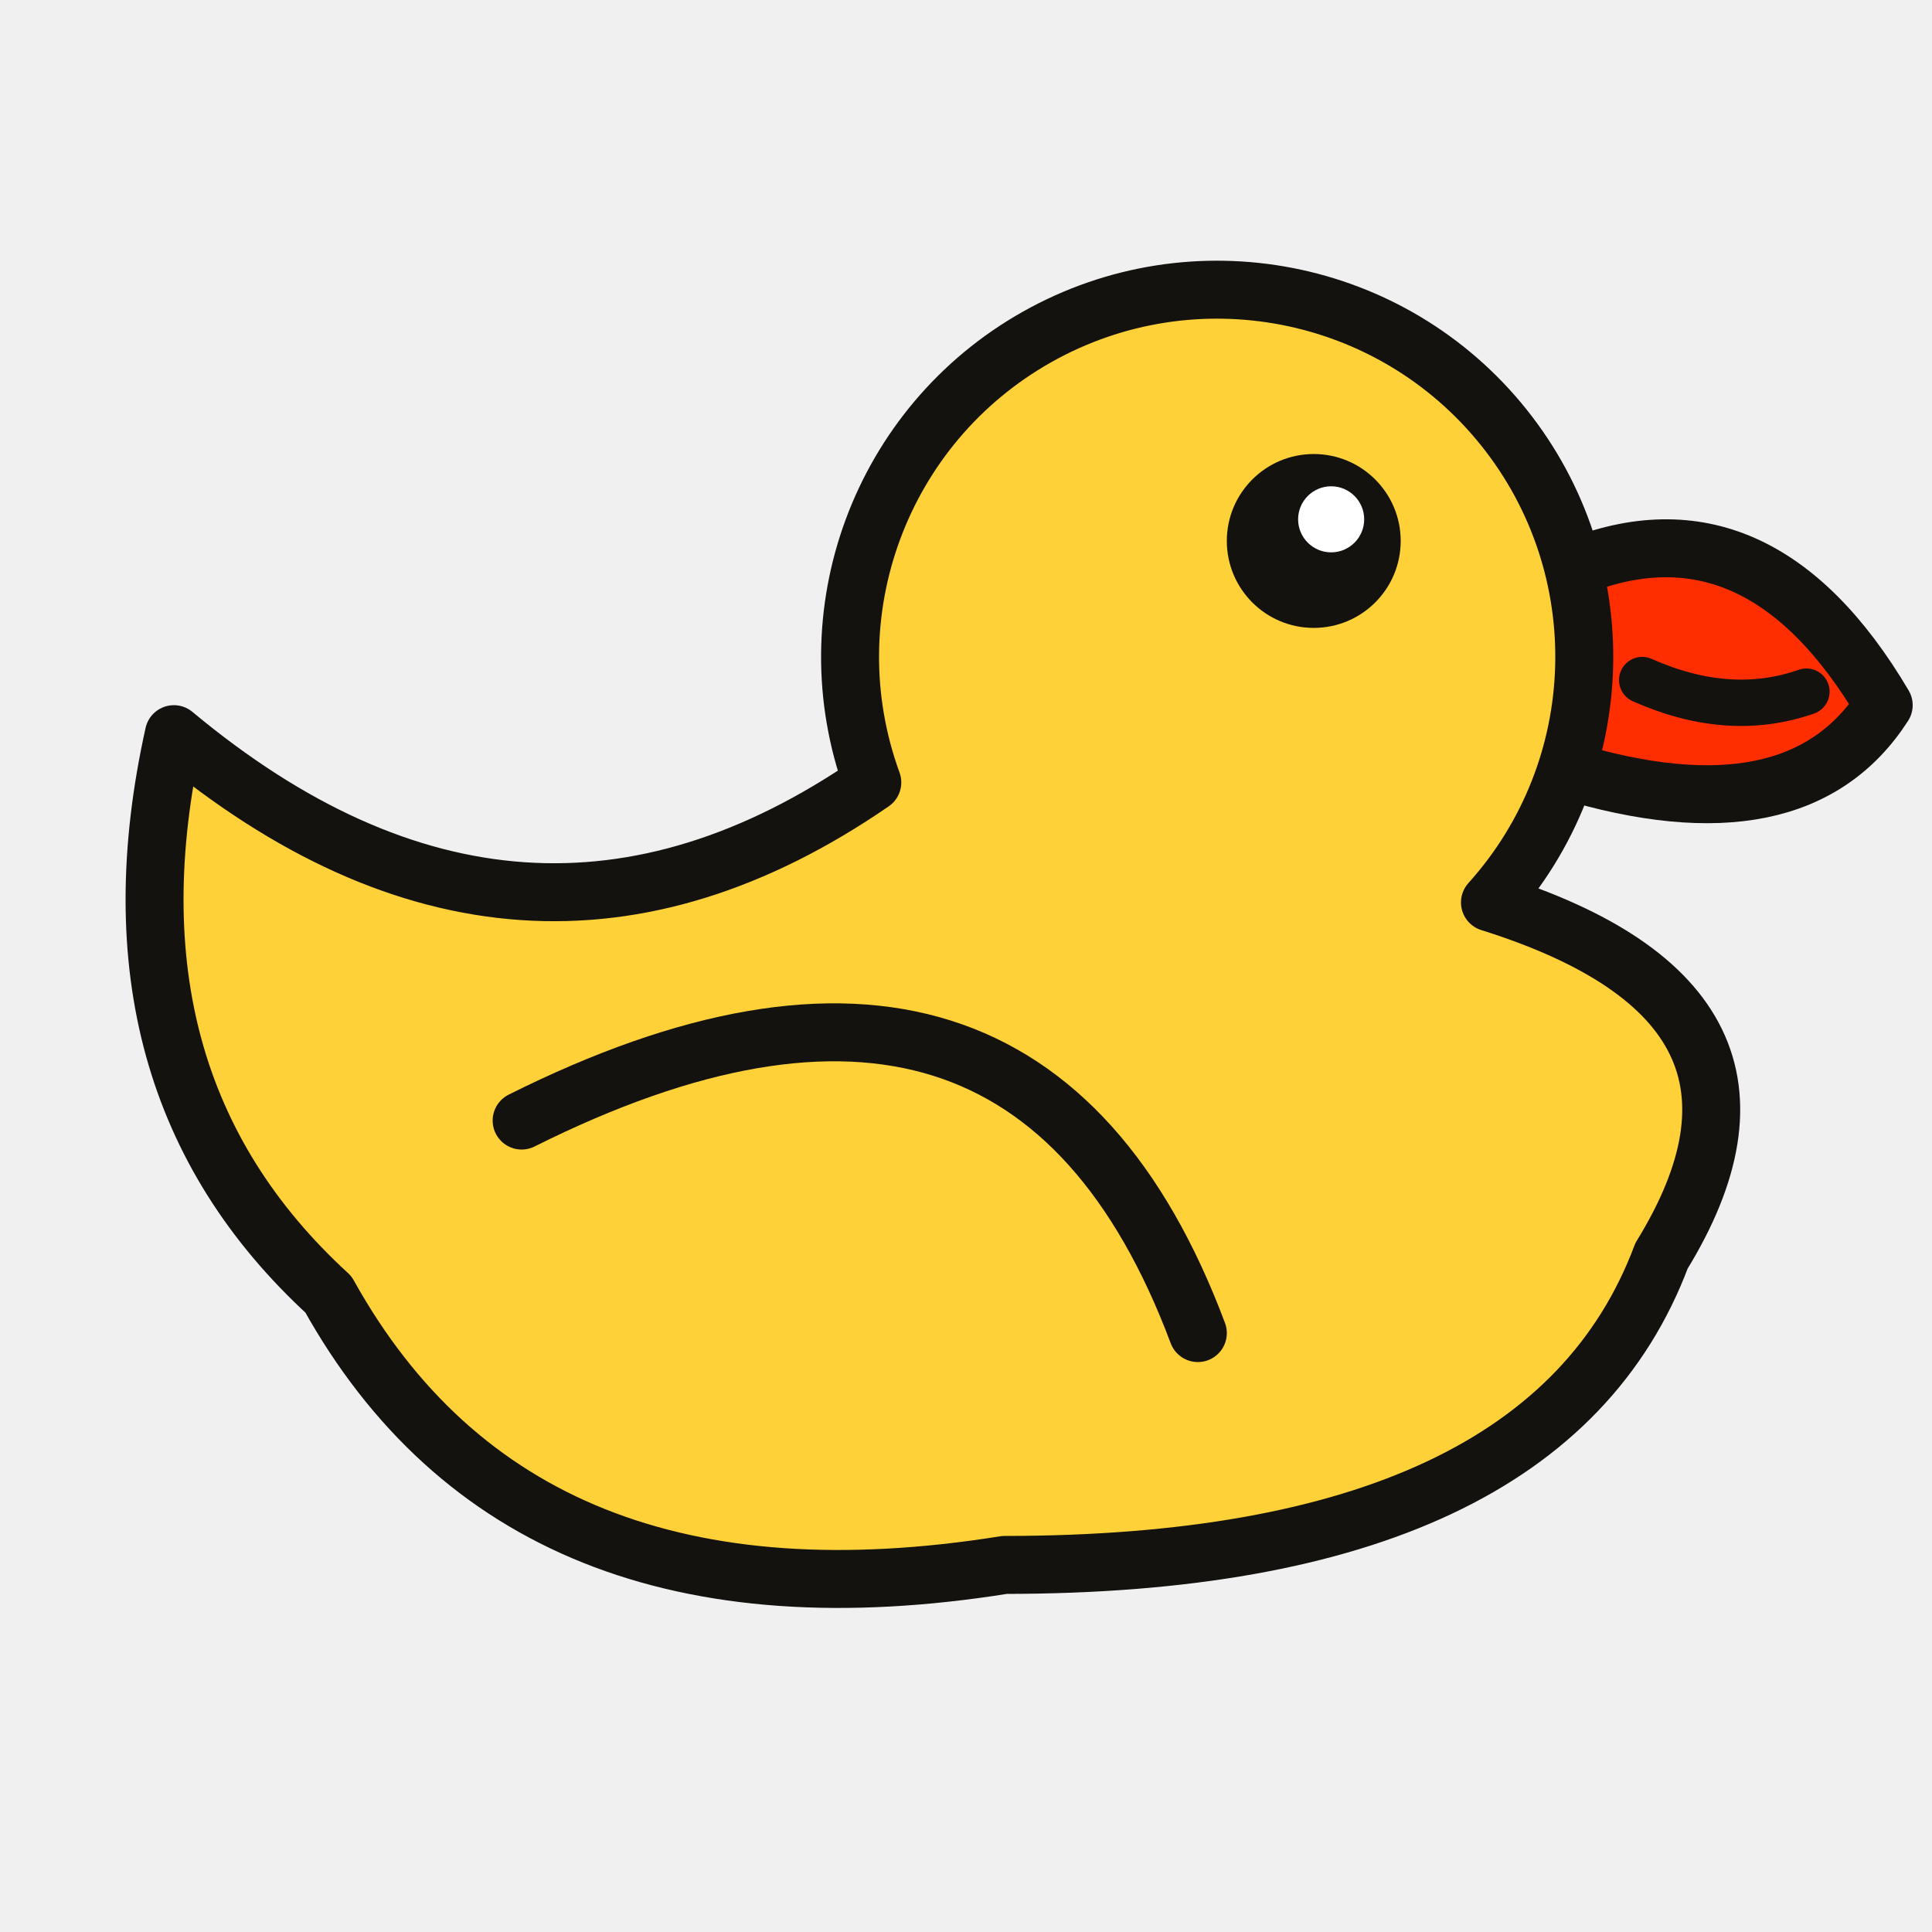
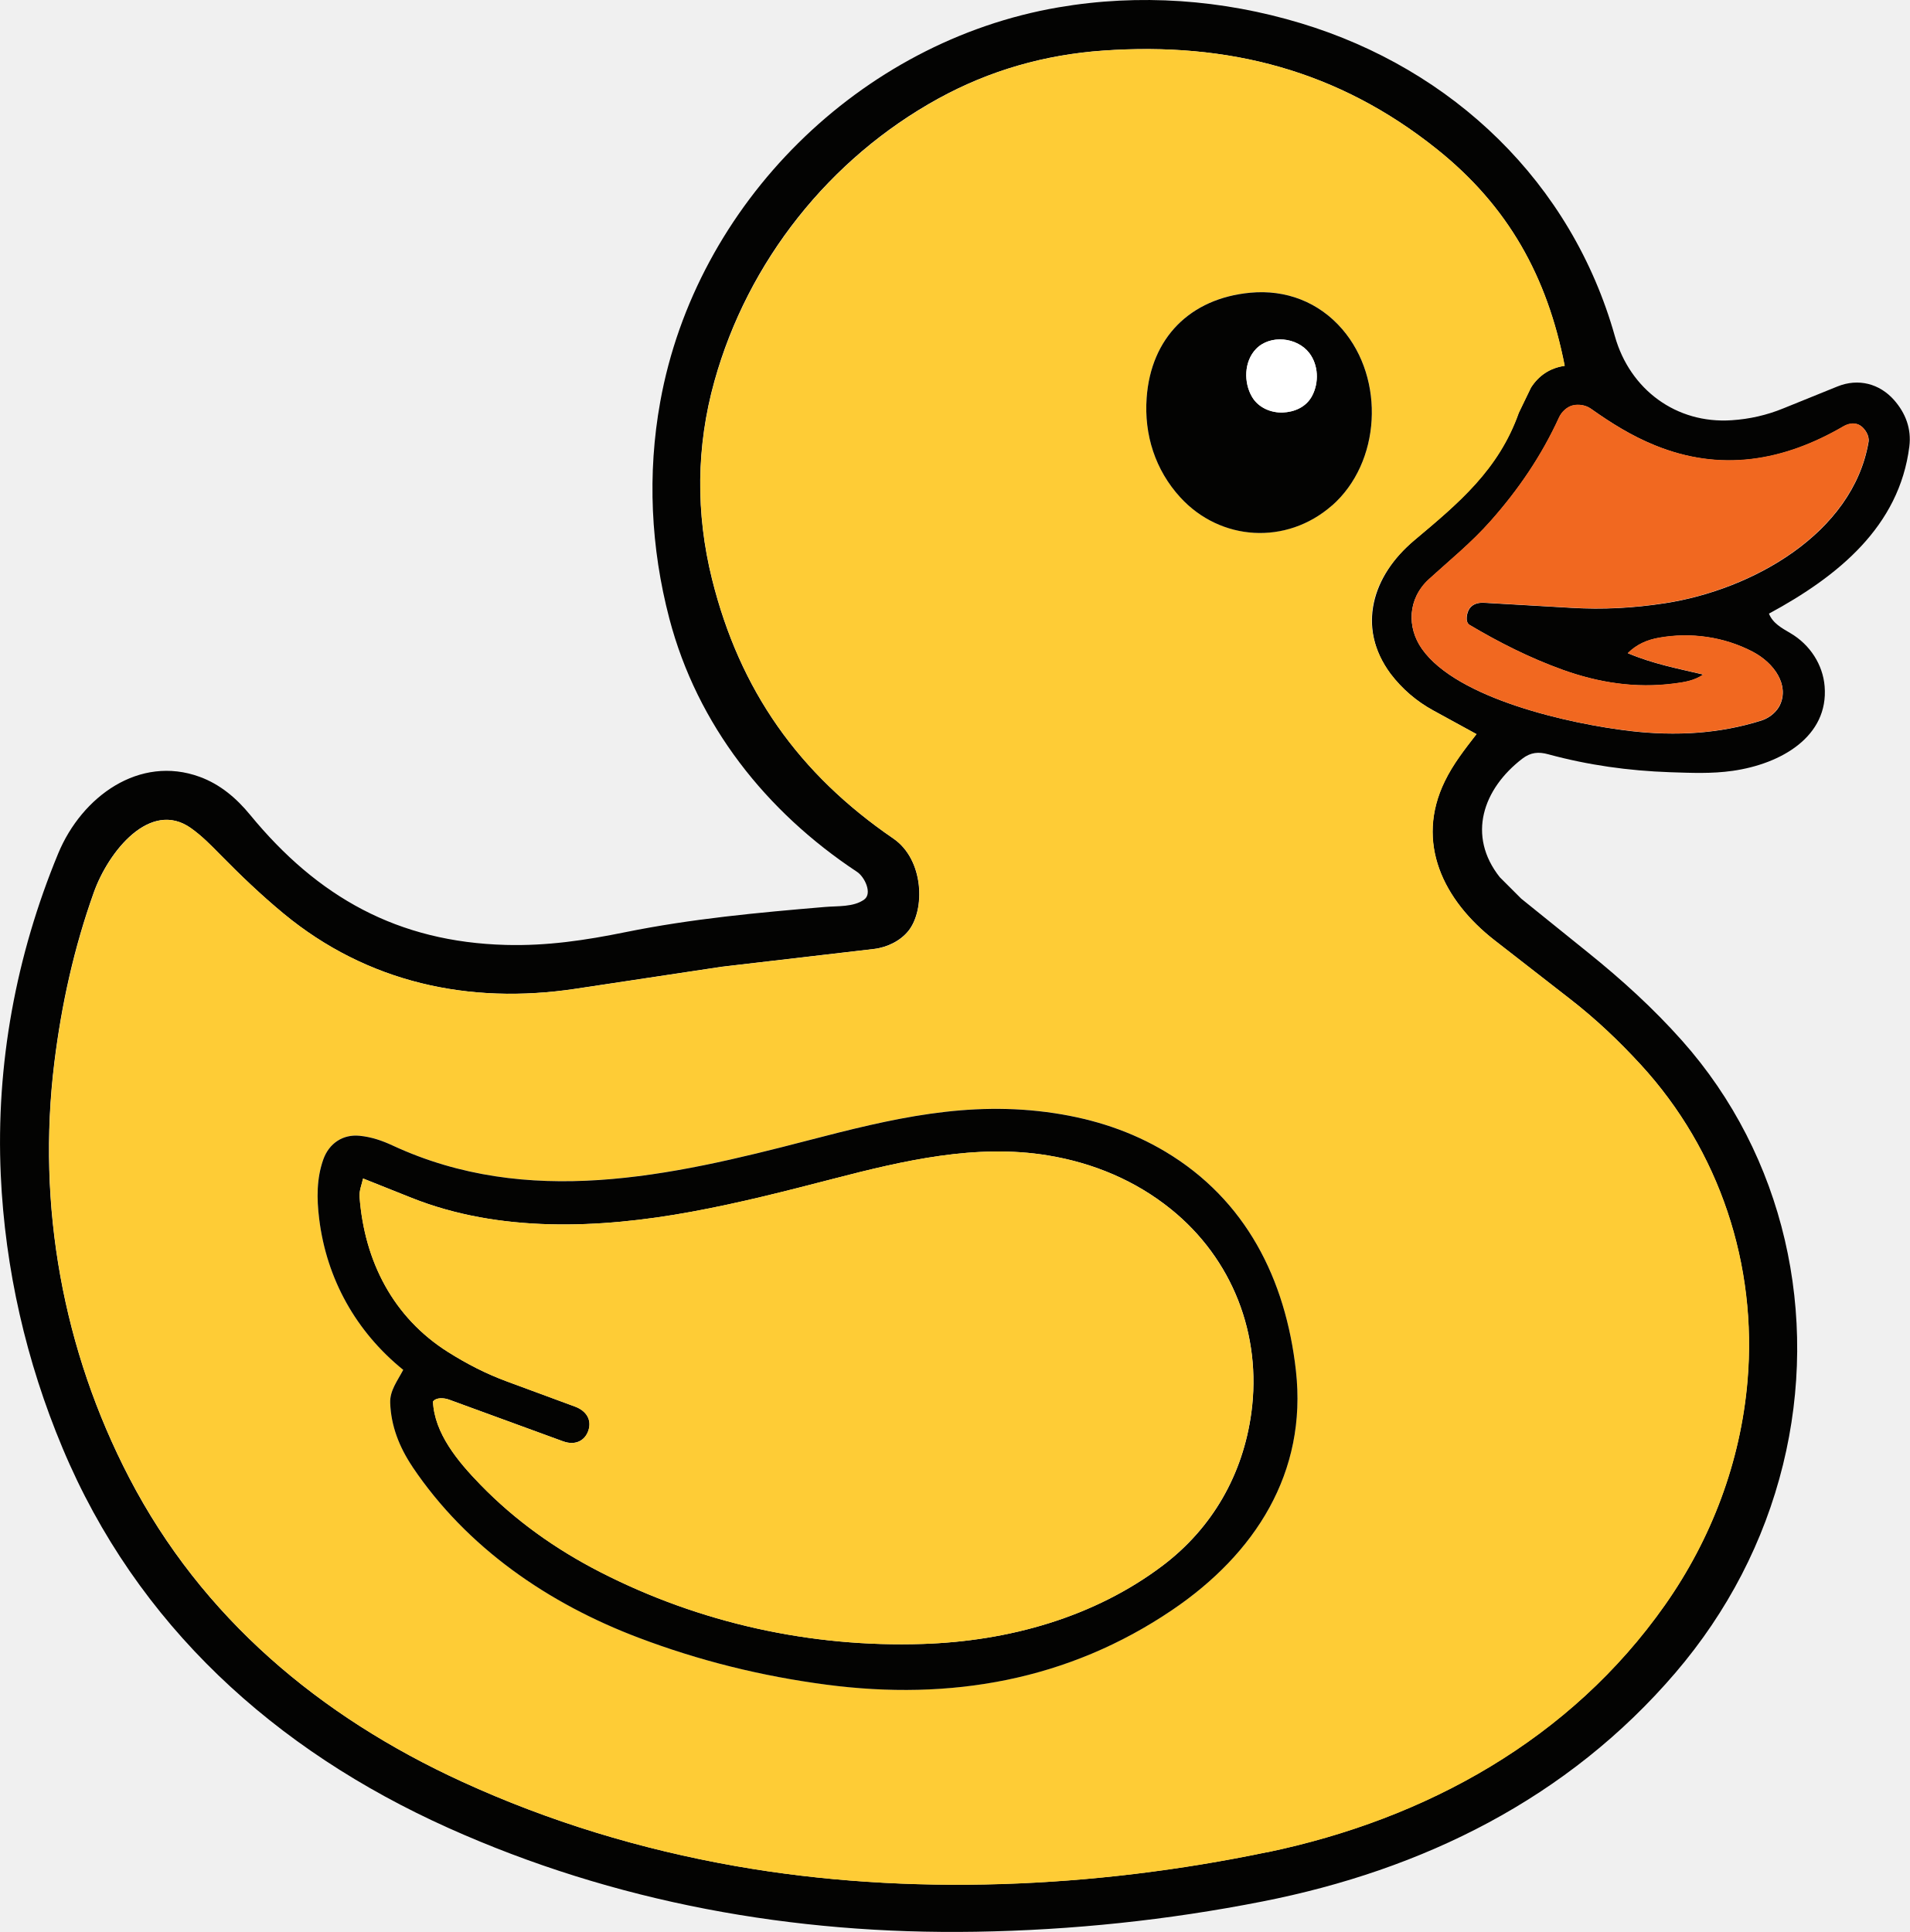
- <svg xmlns="http://www.w3.org/2000/svg" viewBox="0 0 100 100">
-   <path d="M 81.44 29.40 Q 91.00 25.50 97.50 36.50 Q 93.00 43.50 81.07 39.87 Z" fill="#FF2E00" stroke="#14120F" stroke-width="3.0" stroke-linejoin="round" />
-   <path d="M 9.00 38.00 Q 5.00 56.00 17.00 67.00 Q 27.00 85.00 52.00 81.00 Q 80.00 81.00 86.00 65.00 Q 94.00 52.00 77.12 46.71 A 19.00 19.00 0 1 0 45.15 40.50 Q 27.00 53.00 9.00 38.00 Z" fill="#FFD138" stroke="#14120F" stroke-width="3.0" stroke-linejoin="round" />
-   <path d="M 85.00 35.20 Q 89.50 37.20 93.50 35.80" fill="none" stroke="#14120F" stroke-width="2.4" stroke-linecap="round" />
-   <path d="M 27.00 58.00 Q 53.00 45.00 62.00 69.00" fill="none" stroke="#14120F" stroke-width="3.0" stroke-linecap="round" />
-   <circle cx="68.00" cy="28.00" r="4.5" fill="#14120F" />
-   <circle cx="68.90" cy="26.88" r="1.71" fill="#FFFFFF" />
+ <svg xmlns="http://www.w3.org/2000/svg" id="Layer_2" data-name="Layer 2" viewBox="0 0 224.31 226.97">
+   <defs>
+     <style>
+       .cls-1 {
+         fill: #fecc36;
+       }
+ 
+       .cls-2 {
+         fill: #030302;
+       }
+ 
+       .cls-3 {
+         fill: #fff;
+       }
+ 
+       .cls-4 {
+         fill: #f16820;
+       }
+     </style>
+   </defs>
+   <g id="Layer_1-2" data-name="Layer 1">
+     <g>
+       <path class="cls-2" d="M196.79,196.51c-12.65,14.79-29.67,23.17-48.54,26.88-11.13,2.19-22.28,3.36-33.64,3.55-21.43.35-42.43-3.43-61.96-12.2-20.37-9.15-36.61-23.84-45.31-44.64C3.08,159.94.59,149.09.09,138.03c-.59-13,1.8-25.8,6.74-37.75,2.79-6.74,9.56-11.6,16.62-9.02,2.41.88,4.31,2.5,5.93,4.47,7.92,9.65,17.32,14.94,30.04,15.28,4.81.13,9.33-.54,14.04-1.5,7.79-1.58,15.51-2.29,23.43-2.96,1.5-.13,3.36.03,4.61-.87.99-.71.06-2.66-.83-3.25-10.69-7.07-18.77-17.26-22.05-29.75-2.18-8.31-2.61-17-1.07-25.49C81.75,23.93,101,4.87,124.29.87c9.54-1.64,19.27-.93,28.5,1.86,17.88,5.4,31.81,18.74,36.89,36.79,1.76,6.23,7.19,10.29,13.71,9.85,2.11-.14,4.1-.59,6.06-1.39l6.37-2.58c2.45-.99,4.94-.33,6.64,1.59,1.35,1.53,2.06,3.37,1.8,5.46-1.18,9.4-8.37,15.25-16.49,19.64.46,1.14,1.5,1.69,2.5,2.28,2.35,1.37,3.84,3.75,4.04,6.26.48,5.89-5.1,9.12-10.82,9.93-2.46.35-4.82.24-7.33.16-4.89-.17-9.61-.83-14.32-2.11-1.13-.31-2.05-.24-3.04.52-4.62,3.55-6.52,9.04-2.64,13.93l2.51,2.51,7.86,6.34c3.97,3.2,7.63,6.52,11.03,10.34,12.04,13.54,16.19,32.25,11.86,49.83-2.22,9.02-6.53,17.3-12.63,24.43ZM148.82,217.6c18.72-3.91,35.64-13.29,46.72-29.04,5.49-7.8,8.89-16.82,9.7-26.33,1.17-13.65-3.29-27.08-12.52-37.14-2.6-2.83-5.27-5.36-8.29-7.71l-8.88-6.91c-6.03-4.69-9.37-11.48-5.86-18.7.98-2.02,2.28-3.67,3.72-5.53l-5.06-2.77c-1.99-1.09-3.67-2.53-5.04-4.33-3.99-5.42-2.14-11.53,2.84-15.71s9.86-8.24,12.23-14.94l1.43-2.96c.89-1.38,2.18-2.3,3.96-2.56-2.04-10.48-6.62-18.75-15.02-25.46-11.54-9.23-24.45-12.6-39.18-11.57-6.85.48-13.31,2.32-19.35,5.63-12.79,7.03-22.39,19.13-26.31,33.2-2.15,7.69-2.2,15.54-.29,23.24,3.26,13.11,10.21,22.9,21.29,30.49,3.63,2.48,3.77,8.38,1.78,10.86-.93,1.16-2.47,1.93-4.04,2.12l-17.88,2.09-17.19,2.59c-12.53,1.89-24.47-.74-34.26-8.82-2.67-2.21-5.04-4.48-7.46-6.94-1.11-1.13-2.18-2.22-3.46-3.13-4.75-3.35-9.66,2.72-11.39,7.58-2.31,6.47-3.78,13.09-4.63,19.97-2.07,16.81,1,33.79,8.8,48.8,8.54,16.43,22.36,28.02,39.09,35.69,10.23,4.69,20.96,7.94,32.07,9.9,20.41,3.6,42.23,2.6,62.46-1.62ZM200.09,79.24c-1.11.75-2.25.91-3.49,1.07-4.46.58-8.81-.09-13.06-1.62-3.85-1.39-7.4-3.18-10.91-5.26-.63-.37-.31-1.56,0-1.97.39-.51.99-.69,1.75-.64l10.19.59c3.73.22,7.27.03,10.99-.54,10.26-1.58,22.07-8.2,23.91-18.94.13-.78-.45-1.57-.92-1.9-.56-.39-1.34-.33-2,.05-7.09,4.14-14.46,5.4-22.2,2.23-2.74-1.12-5.1-2.6-7.49-4.29-.62-.44-1.5-.56-2.18-.37-.59.16-1.24.7-1.56,1.41-2.05,4.48-4.75,8.45-8.02,12.14-2.27,2.57-4.8,4.6-7.28,6.87s-2.6,5.62-.8,8.17c4.12,5.85,17.31,8.81,24.55,9.65,5.24.6,10.38.32,15.32-1.24,1.06-.34,1.85-1.12,2.18-1.83,1.08-2.32-.62-4.89-3.2-6.25-3.37-1.76-7.27-2.31-11.02-1.64-1.37.24-2.6.76-3.65,1.81,2.92,1.24,5.81,1.79,8.91,2.52Z" />
+       <path class="cls-1" d="M148.82,217.6c-20.23,4.22-42.05,5.22-62.46,1.62-11.11-1.96-21.83-5.21-32.07-9.9-16.73-7.66-30.54-19.26-39.09-35.69-7.81-15.01-10.87-31.99-8.8-48.8.85-6.88,2.33-13.5,4.63-19.97,1.73-4.86,6.64-10.93,11.39-7.58,1.28.9,2.35,1.99,3.46,3.13,2.42,2.46,4.79,4.73,7.46,6.94,9.79,8.08,21.73,10.71,34.26,8.82l17.19-2.59,17.88-2.09c1.58-.18,3.11-.96,4.04-2.12,1.99-2.48,1.85-8.38-1.78-10.86-11.09-7.59-18.03-17.38-21.29-30.49-1.92-7.7-1.86-15.55.29-23.24,3.93-14.07,13.52-26.16,26.31-33.2,6.03-3.32,12.5-5.15,19.35-5.63,14.73-1.04,27.63,2.34,39.18,11.57,8.39,6.71,12.97,14.98,15.02,25.46-1.78.26-3.08,1.18-3.96,2.56l-1.43,2.96c-2.37,6.7-7.02,10.57-12.23,14.94s-6.83,10.29-2.84,15.71c1.37,1.8,3.04,3.24,5.04,4.33l5.06,2.77c-1.44,1.86-2.74,3.52-3.72,5.53-3.52,7.21-.17,14.01,5.86,18.7l8.88,6.91c3.02,2.35,5.69,4.88,8.29,7.71,9.23,10.06,13.69,23.49,12.52,37.14-.82,9.51-4.22,18.53-9.7,26.33-11.08,15.76-28,25.14-46.72,29.04ZM156.44,59.39c5.76-5.05,6.29-14.86,1.21-20.73-2.75-3.19-6.63-4.68-10.82-4.28-7.05.67-11.64,5.31-12.15,12.33-.32,4.36,1.02,8.51,3.95,11.71,4.7,5.14,12.46,5.65,17.81.96ZM48.45,172.32c6.4,9.51,15.96,16.05,26.56,20.07,7.14,2.71,14.43,4.51,22.02,5.51,14.62,1.93,28.46-.5,40.68-8.79,9.7-6.58,15.85-16.09,14.5-28.11-1.21-10.77-5.89-20.06-15.31-25.7-4.03-2.41-8.36-3.82-13.03-4.53-10.17-1.54-19.17.65-28.94,3.19-16.31,4.25-32.93,7.97-48.82.6-1.27-.59-2.49-1-3.87-1.14-1.98-.2-3.59.9-4.26,2.76-.81,2.26-.79,4.59-.49,7.01.87,7.05,4.33,13.25,9.87,17.73-.69,1.31-1.58,2.44-1.53,3.87.09,2.69,1.05,5.18,2.62,7.52Z" />
+       <path class="cls-4" d="M200.09,79.24c-3.09-.73-5.98-1.27-8.91-2.52,1.06-1.05,2.28-1.56,3.65-1.81,3.76-.67,7.65-.12,11.02,1.64,2.58,1.35,4.28,3.92,3.2,6.25-.33.71-1.12,1.5-2.18,1.83-4.94,1.57-10.08,1.85-15.32,1.24-7.24-.83-20.43-3.79-24.55-9.65-1.8-2.55-1.6-5.98.8-8.17s5.01-4.3,7.28-6.87c3.27-3.69,5.97-7.66,8.02-12.14.32-.71.97-1.25,1.56-1.41.68-.19,1.56-.07,2.18.37,2.39,1.69,4.75,3.17,7.49,4.29,7.74,3.16,15.11,1.9,22.2-2.23.66-.39,1.44-.45,2-.05.47.33,1.05,1.12.92,1.9-1.84,10.74-13.65,17.36-23.91,18.94-3.71.57-7.25.76-10.99.54l-10.19-.59c-.76-.04-1.36.14-1.75.64-.31.4-.63,1.59,0,1.97,3.51,2.08,7.06,3.87,10.91,5.26,4.25,1.53,8.6,2.2,13.06,1.62,1.24-.16,2.38-.32,3.49-1.07Z" />
+       <path class="cls-2" d="M48.45,172.32c-1.57-2.34-2.53-4.83-2.62-7.52-.05-1.43.84-2.56,1.53-3.87-5.54-4.48-9-10.68-9.87-17.73-.3-2.42-.31-4.76.49-7.01.67-1.86,2.28-2.96,4.26-2.76,1.38.14,2.6.55,3.87,1.14,15.89,7.37,32.51,3.65,48.82-.6,9.77-2.54,18.77-4.73,28.94-3.19,4.66.71,9,2.12,13.03,4.53,9.42,5.64,14.1,14.93,15.31,25.7,1.35,12.01-4.8,21.53-14.5,28.11-12.22,8.29-26.06,10.72-40.68,8.79-7.58-1-14.87-2.8-22.02-5.51-10.6-4.01-20.16-10.56-26.56-20.07ZM66.15,169.33l-13.37-4.89c-.59-.22-1.52-.31-1.92.21.17,3.75,2.92,7.04,5.57,9.77,4.08,4.2,8.82,7.58,14.1,10.28,11.67,5.98,24.73,8.86,37.86,8.43,10.11-.33,20.12-3.14,28.14-9.18,5.88-4.43,9.47-10.74,10.45-17.99,1.24-9.17-2.22-18.08-9.45-23.91-4.16-3.36-9.1-5.43-14.43-6.31-8.44-1.4-16.98.61-25.21,2.74-5.6,1.45-10.99,2.84-16.69,3.88-10.82,1.99-22.56,2.47-32.86-1.64l-5.69-2.27c-.15.69-.47,1.42-.41,2.18.57,7.55,3.95,14.14,10.38,18.2,2.24,1.41,4.46,2.56,6.94,3.47l7.99,2.95c1.34.5,1.96,1.58,1.57,2.78s-1.54,1.82-2.96,1.3Z" />
+       <path class="cls-2" d="M156.44,59.39c-5.35,4.69-13.11,4.18-17.81-.96-2.93-3.2-4.27-7.35-3.95-11.71.51-7.03,5.1-11.66,12.15-12.33,4.19-.4,8.07,1.09,10.82,4.28,5.07,5.88,4.54,15.68-1.21,20.73ZM154.11,46.51c.83-1.57.75-3.63-.33-5.04-1.43-1.86-4.6-2.2-6.26-.47-1.42,1.48-1.45,3.95-.46,5.63.76,1.29,2.26,1.89,3.62,1.83,1.29-.05,2.71-.58,3.43-1.95Z" />
+       <path class="cls-1" d="M66.15,169.33c1.42.52,2.56-.05,2.96-1.3s-.23-2.28-1.57-2.78l-7.99-2.95c-2.48-.92-4.7-2.06-6.94-3.47-6.43-4.06-9.81-10.65-10.38-18.2-.06-.76.26-1.48.41-2.18l5.69,2.27c10.3,4.11,22.04,3.63,32.86,1.64,5.7-1.05,11.09-2.43,16.69-3.88,8.23-2.13,16.77-4.14,25.21-2.74,5.33.88,10.27,2.96,14.43,6.31,7.23,5.84,10.69,14.74,9.45,23.91-.98,7.25-4.58,13.56-10.45,17.99-8.02,6.05-18.03,8.85-28.14,9.18-13.13.43-26.18-2.45-37.86-8.43-5.27-2.7-10.02-6.08-14.1-10.28-2.65-2.73-5.4-6.03-5.57-9.77.4-.52,1.33-.43,1.92-.21l13.37,4.89Z" />
+       <path class="cls-3" d="M154.11,46.51c-.72,1.36-2.14,1.89-3.43,1.95-1.36.05-2.86-.54-3.62-1.83-.99-1.67-.96-4.15.46-5.63,1.66-1.73,4.84-1.39,6.26.47,1.08,1.41,1.16,3.48.33,5.04Z" />
+     </g>
+   </g>
</svg>
